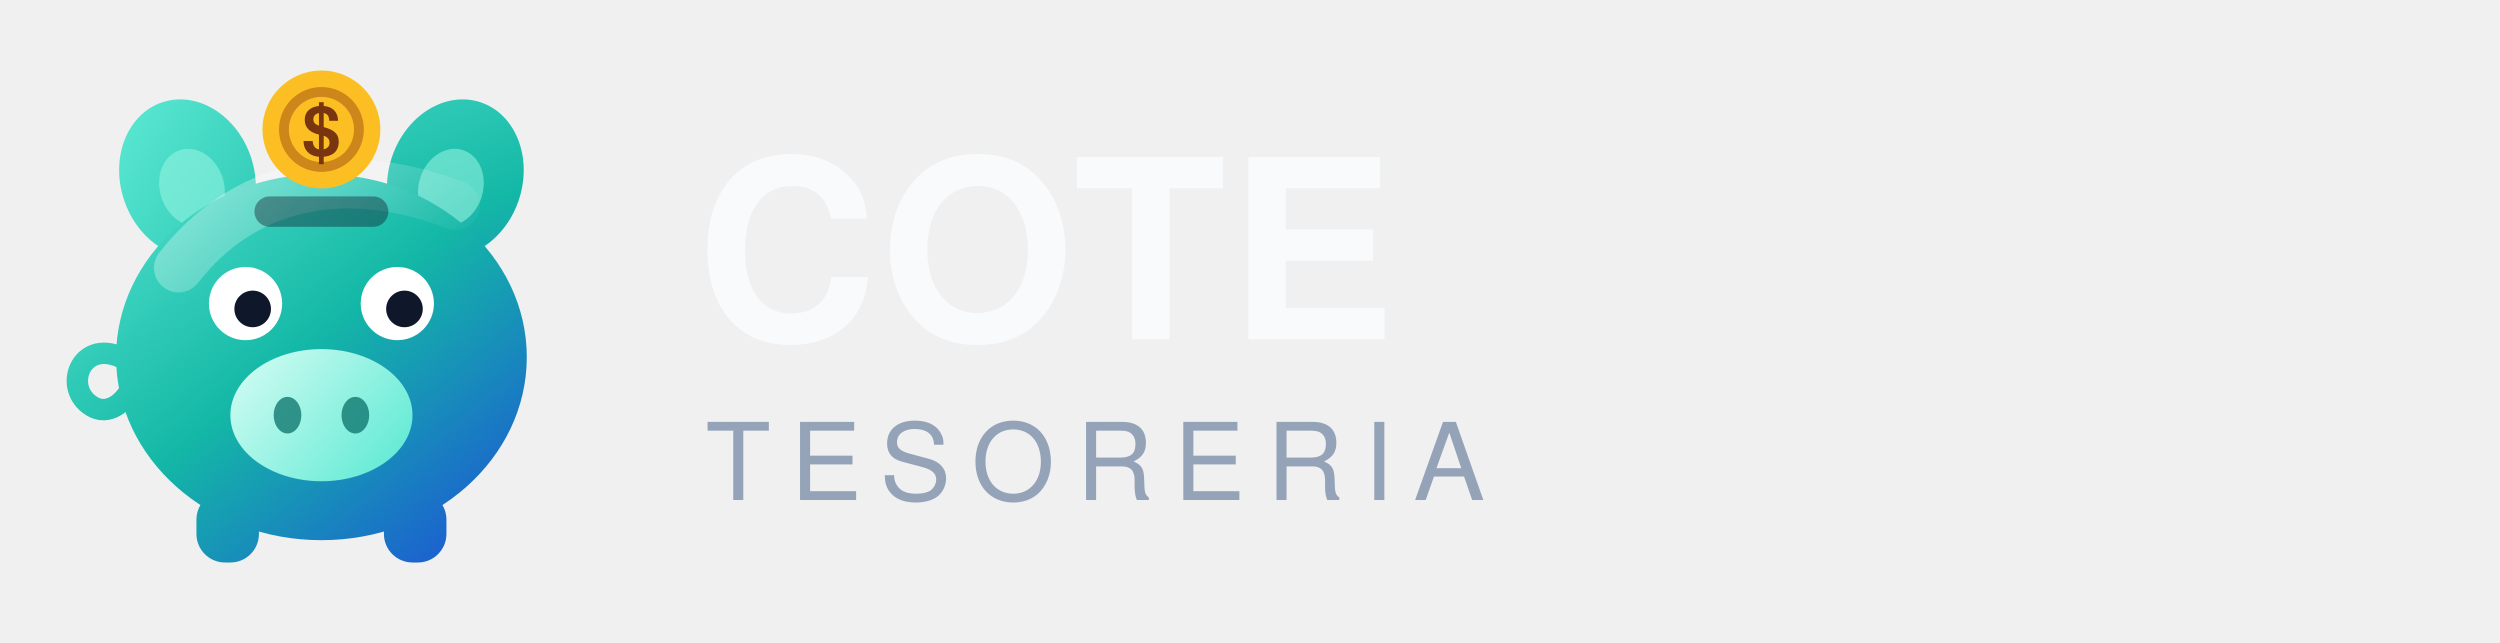
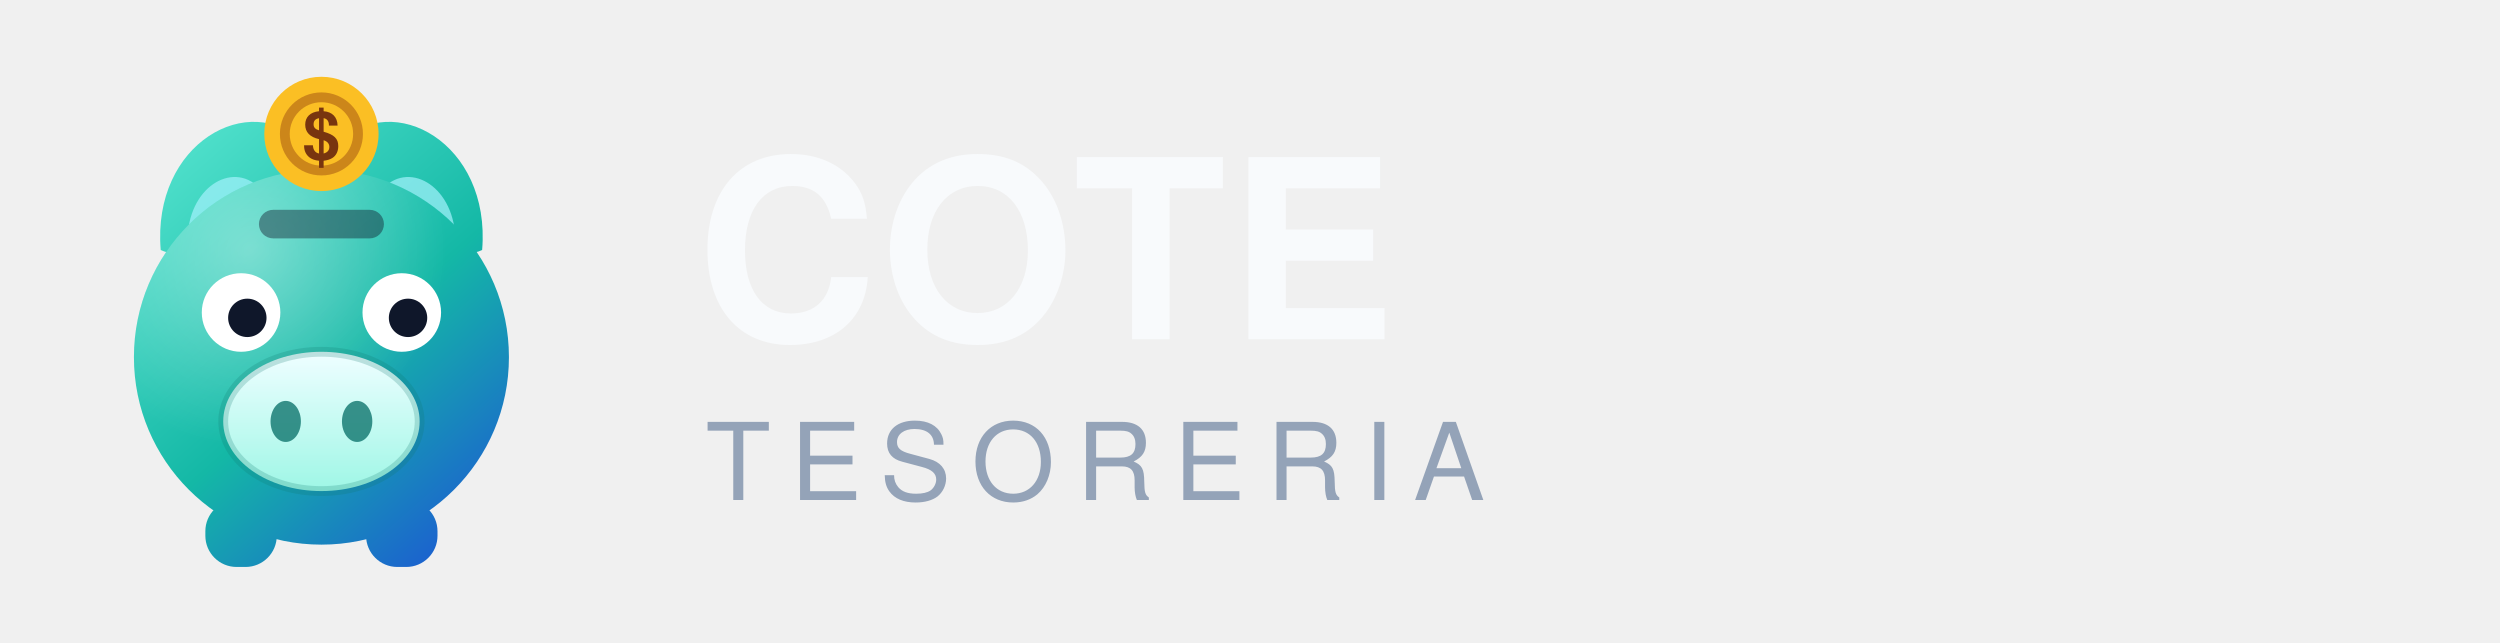
<svg xmlns="http://www.w3.org/2000/svg" viewBox="0 0 280 72" role="img" aria-label="COTE Tesoreria">
  <defs>
-     <linearGradient id="cote-mark" x1="14" y1="10" x2="58" y2="64" gradientUnits="userSpaceOnUse">
+     <linearGradient id="cote-body" x1="14" y1="12" x2="58" y2="62" gradientUnits="userSpaceOnUse">
      <stop offset="0" stop-color="#5eead4" />
-       <stop offset="0.5" stop-color="#14b8a6" />
+       <stop offset="0.55" stop-color="#14b8a6" />
      <stop offset="1" stop-color="#1d4ed8" />
    </linearGradient>
-     <linearGradient id="cote-snout" x1="28" y1="40" x2="44" y2="54" gradientUnits="userSpaceOnUse">
-       <stop offset="0" stop-color="#ccfbf1" />
-       <stop offset="1" stop-color="#5eead4" />
+     <linearGradient id="cote-snout" x1="36" y1="40" x2="36" y2="56" gradientUnits="userSpaceOnUse">
+       <stop offset="0" stop-color="#ecfeff" />
+       <stop offset="1" stop-color="#99f6e4" />
    </linearGradient>
-     <linearGradient id="cote-sheen" x1="18" y1="16" x2="42" y2="40" gradientUnits="userSpaceOnUse">
-       <stop offset="0" stop-color="#fff" stop-opacity="0.42" />
+     <radialGradient id="cote-shine" cx="28" cy="28" r="22" gradientUnits="userSpaceOnUse">
+       <stop offset="0" stop-color="#fff" stop-opacity="0.35" />
      <stop offset="1" stop-color="#fff" stop-opacity="0" />
-     </linearGradient>
+     </radialGradient>
  </defs>
-   <path d="M13.5 40c-4.5-2-6.5 3.5-3.2 5.5 1.8 1.1 3.6-0.4 4.4-2" fill="none" stroke="url(#cote-mark)" stroke-width="2.4" stroke-linecap="round" />
-   <ellipse cx="21" cy="20" rx="7.5" ry="9" transform="rotate(-18 21 20)" fill="url(#cote-mark)" />
-   <ellipse cx="51" cy="20" rx="7.5" ry="9" transform="rotate(18 51 20)" fill="url(#cote-mark)" />
-   <ellipse cx="21.5" cy="21" rx="3.6" ry="4.4" transform="rotate(-18 21.5 21)" fill="#99f6e4" fill-opacity="0.55" />
-   <ellipse cx="50.5" cy="21" rx="3.6" ry="4.4" transform="rotate(18 50.5 21)" fill="#99f6e4" fill-opacity="0.55" />
-   <ellipse cx="36" cy="40" rx="23" ry="20.5" fill="url(#cote-mark)" />
-   <path d="M20 30c7-9 18-12 31-7" fill="none" stroke="url(#cote-sheen)" stroke-width="5.5" stroke-linecap="round" />
-   <rect x="22" y="55" width="7" height="8" rx="3.2" fill="url(#cote-mark)" />
-   <rect x="43" y="55" width="7" height="8" rx="3.2" fill="url(#cote-mark)" />
-   <rect x="28.5" y="22" width="15" height="3.4" rx="1.7" fill="#0f172a" fill-opacity="0.4" />
-   <circle cx="27.5" cy="34" r="4.1" fill="#fff" />
-   <circle cx="44.5" cy="34" r="4.1" fill="#fff" />
-   <circle cx="28.3" cy="34.6" r="2.05" fill="#0f172a" />
-   <circle cx="45.3" cy="34.6" r="2.05" fill="#0f172a" />
-   <ellipse cx="36" cy="46.5" rx="10.2" ry="7.4" fill="url(#cote-snout)" />
-   <ellipse cx="32.2" cy="46.5" rx="1.55" ry="2.05" fill="#0f766e" fill-opacity="0.78" />
-   <ellipse cx="39.8" cy="46.5" rx="1.55" ry="2.05" fill="#0f766e" fill-opacity="0.78" />
-   <circle cx="36" cy="14.5" r="6.6" fill="#fbbf24" />
-   <circle cx="36" cy="14.5" r="4.2" fill="none" stroke="#92400e" stroke-width="1.1" opacity="0.45" />
-   <text x="36" y="17.4" text-anchor="middle" font-family="Helvetica, Arial, sans-serif" font-size="7.8" font-weight="700" fill="#78350f">$</text>
+   <path fill="url(#cote-body)" d="M18 28c-1-12 10-18 16-12 1 4-2 9-6 11-4 1-8 2-10 1z" />
+   <path fill="url(#cote-body)" d="M54 28c1-12-10-18-16-12-1 4 2 9 6 11 4 1 8 2 10 1z" />
+   <path fill="#a5f3fc" fill-opacity="0.7" d="M21 27c0-6 5-9 8-6 0 3-2 6-4 7-2 1-4 1-4-1z" />
+   <path fill="#a5f3fc" fill-opacity="0.7" d="M51 27c0-6-5-9-8-6 0 3 2 6 4 7 2 1 4 1 4-1z" />
+   <circle cx="36" cy="40" r="21" fill="url(#cote-body)" />
+   <circle cx="36" cy="40" r="21" fill="url(#cote-shine)" />
+   <rect x="23" y="56" width="8" height="7.5" rx="3.5" fill="url(#cote-body)" />
+   <rect x="41" y="56" width="8" height="7.5" rx="3.5" fill="url(#cote-body)" />
+   <rect x="29" y="23.5" width="14" height="3.2" rx="1.6" fill="#0f172a" fill-opacity="0.42" />
+   <circle cx="27" cy="35" r="4.4" fill="#fff" />
+   <circle cx="45" cy="35" r="4.4" fill="#fff" />
+   <circle cx="27.7" cy="35.6" r="2.15" fill="#0f172a" />
+   <circle cx="45.7" cy="35.6" r="2.15" fill="#0f172a" />
+   <ellipse cx="36" cy="47.2" rx="11" ry="7.8" fill="url(#cote-snout)" />
+   <ellipse cx="36" cy="47.2" rx="11" ry="7.8" fill="none" stroke="#0f766e" stroke-opacity="0.22" stroke-width="1.1" />
+   <ellipse cx="32" cy="47.2" rx="1.7" ry="2.3" fill="#0f766e" fill-opacity="0.8" />
+   <ellipse cx="40" cy="47.2" rx="1.7" ry="2.3" fill="#0f766e" fill-opacity="0.8" />
+   <circle cx="36" cy="15" r="6.4" fill="#fbbf24" />
+   <circle cx="36" cy="15" r="4.1" fill="none" stroke="#92400e" stroke-width="1.1" opacity="0.45" />
+   <text x="36" y="17.85" text-anchor="middle" font-family="Helvetica, Arial, sans-serif" font-size="7.6" font-weight="700" fill="#78350f">$</text>
  <g fill="#f8fafc" font-family="Helvetica Neue, Helvetica, Arial, sans-serif">
    <text x="78" y="38" font-size="28" font-weight="700" letter-spacing="0.5">COTE</text>
    <text x="79" y="56" font-size="12" font-weight="500" letter-spacing="2.4" fill="#94a3b8">TESORERIA</text>
  </g>
</svg>
